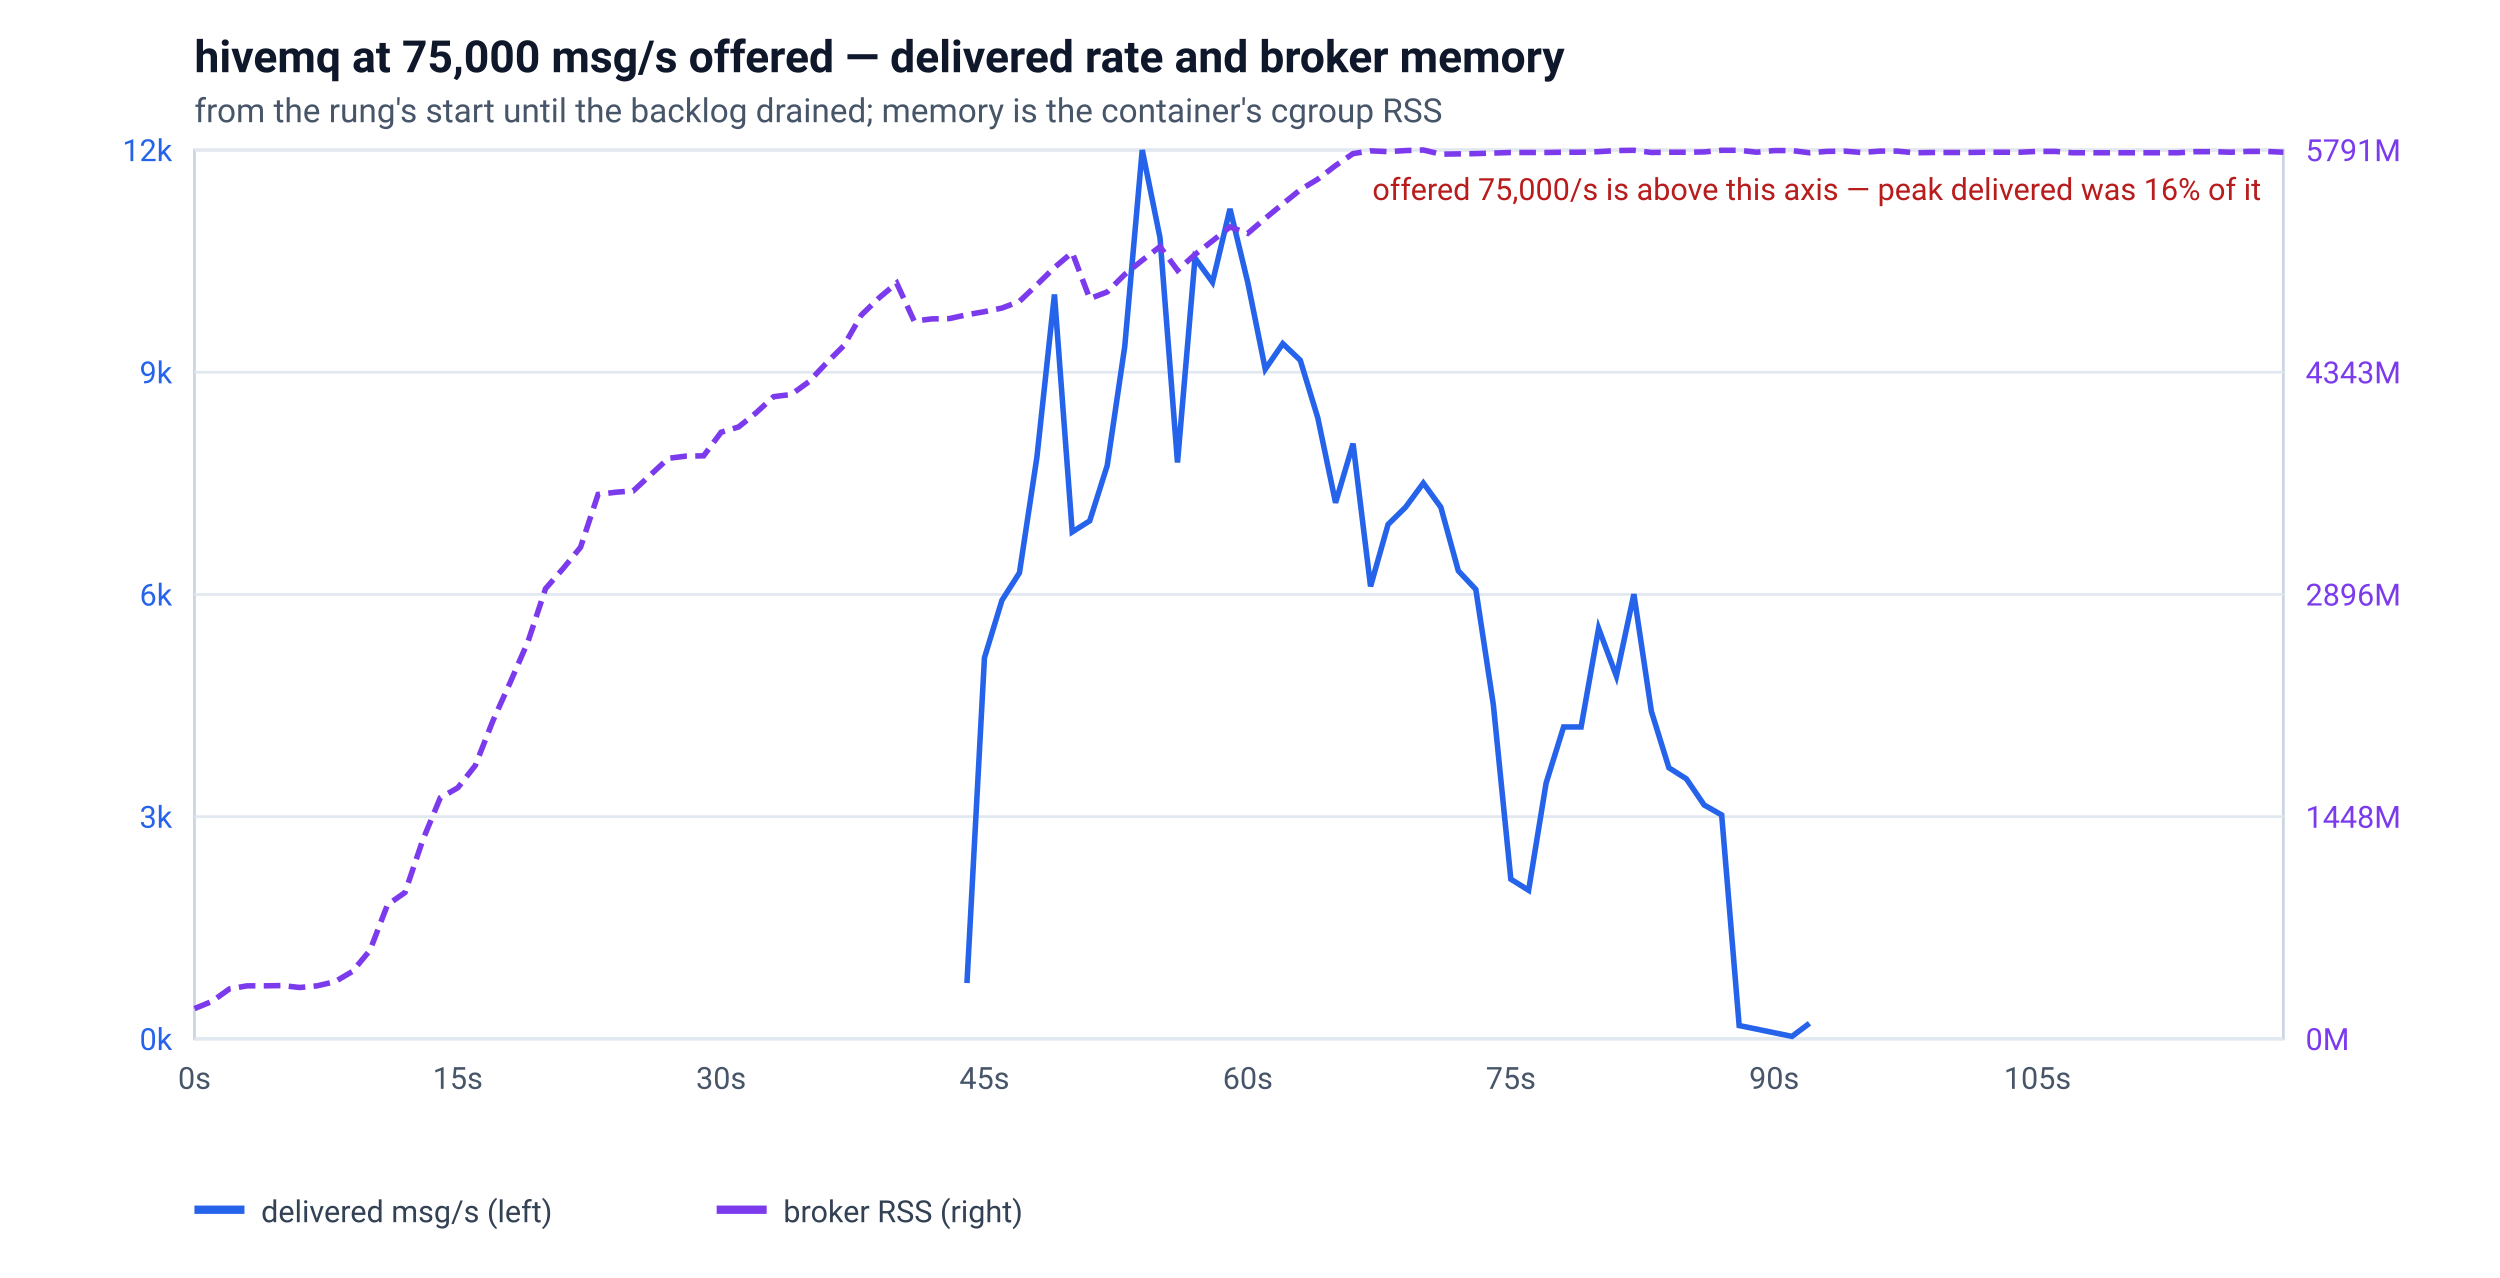
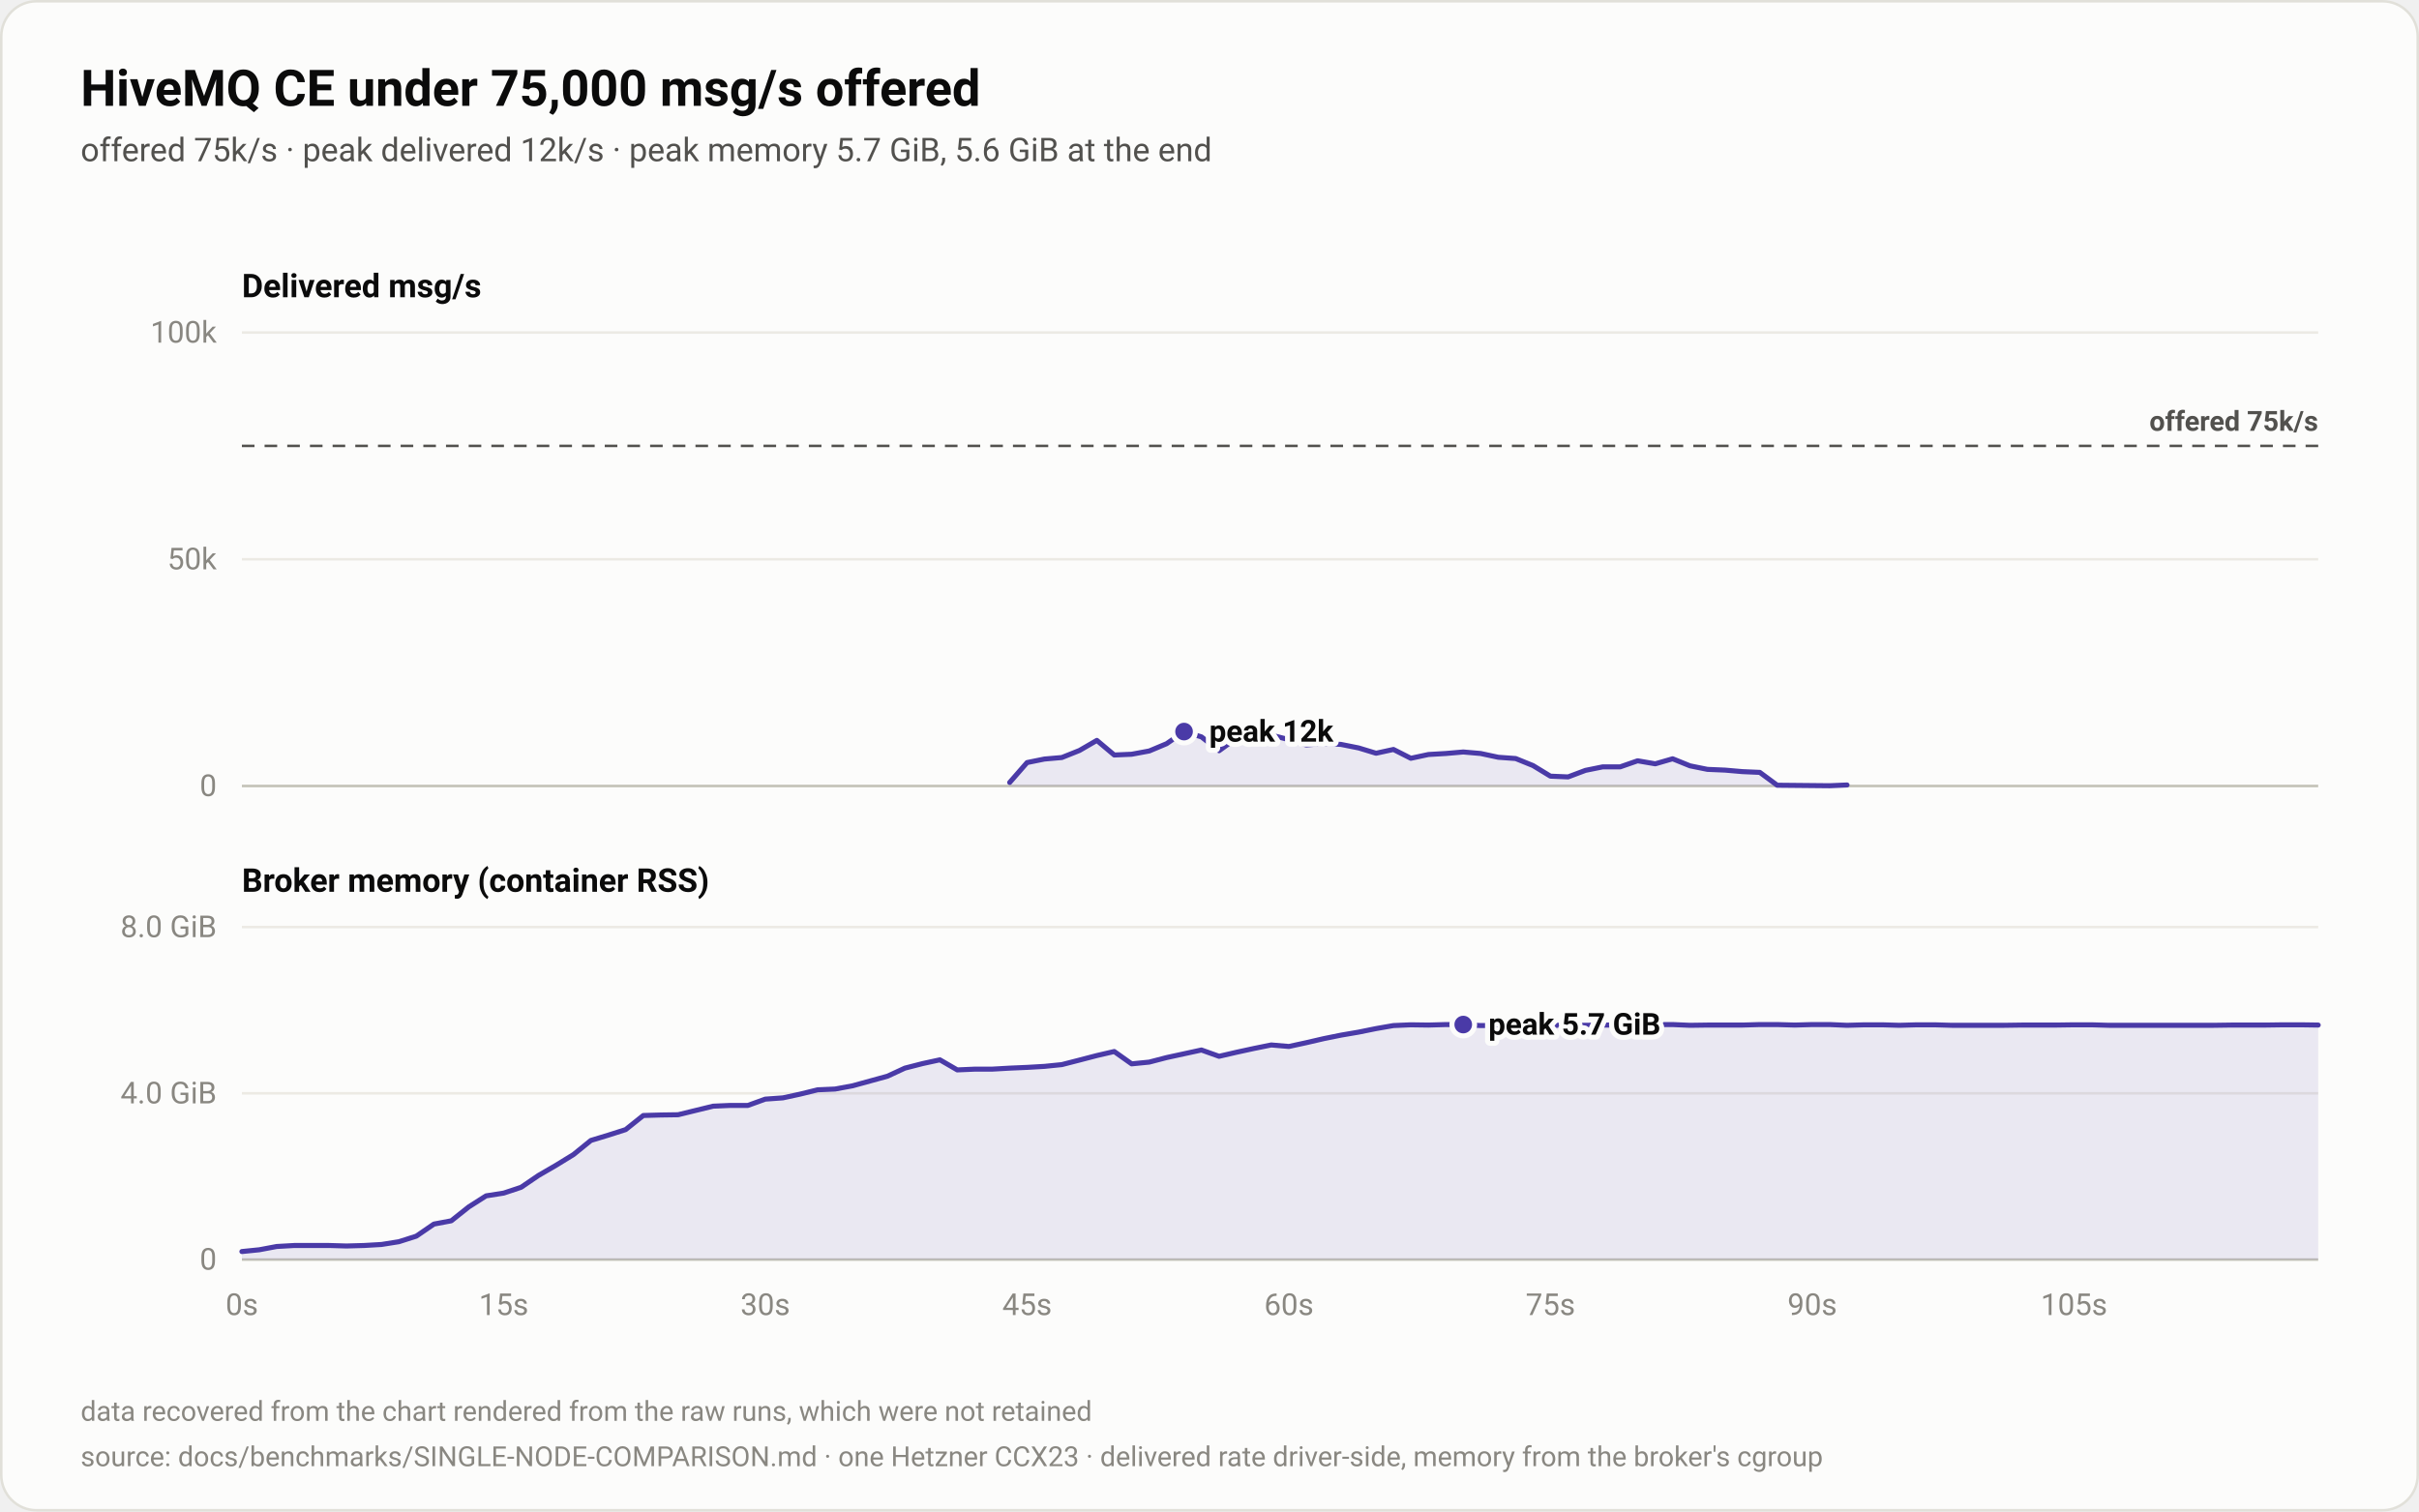
- <svg xmlns="http://www.w3.org/2000/svg" viewBox="0 0 900 460" width="900" height="460" font-family="system-ui,-apple-system,Segoe UI,Roboto,sans-serif" role="img" aria-label="hivemq at 75,000 msg/s offered — delivered rate and broker memory">
-   <rect width="900" height="460" fill="#ffffff" />
-   <text x="70" y="26" font-size="16" font-weight="600" fill="#0f172a">hivemq at 75,000 msg/s offered — delivered rate and broker memory</text>
-   <text x="70" y="44" font-size="12" fill="#475569">from the rung's start until the backlog drained; memory is the container's cgroup RSS</text>
-   <rect x="70" y="54" width="752" height="320" fill="none" stroke="#cbd5e1" />
-   <line x1="70" y1="374.0" x2="822" y2="374.0" stroke="#e2e8f0" />
-   <text x="62" y="378.0" font-size="11" fill="#2563eb" text-anchor="end">0k</text>
-   <text x="830" y="378.0" font-size="11" fill="#7c3aed">0M</text>
-   <line x1="70" y1="294.0" x2="822" y2="294.0" stroke="#e2e8f0" />
-   <text x="62" y="298.0" font-size="11" fill="#2563eb" text-anchor="end">3k</text>
-   <text x="830" y="298.0" font-size="11" fill="#7c3aed">1448M</text>
-   <line x1="70" y1="214.0" x2="822" y2="214.0" stroke="#e2e8f0" />
-   <text x="62" y="218.0" font-size="11" fill="#2563eb" text-anchor="end">6k</text>
-   <text x="830" y="218.0" font-size="11" fill="#7c3aed">2896M</text>
-   <line x1="70" y1="134.0" x2="822" y2="134.0" stroke="#e2e8f0" />
-   <text x="62" y="138.0" font-size="11" fill="#2563eb" text-anchor="end">9k</text>
-   <text x="830" y="138.0" font-size="11" fill="#7c3aed">4343M</text>
-   <line x1="70" y1="54.0" x2="822" y2="54.0" stroke="#e2e8f0" />
-   <text x="62" y="58.0" font-size="11" fill="#2563eb" text-anchor="end">12k</text>
-   <text x="830" y="58.0" font-size="11" fill="#7c3aed">5791M</text>
-   <text x="70.0" y="392" font-size="11" fill="#475569" text-anchor="middle">0s</text>
-   <text x="164.8" y="392" font-size="11" fill="#475569" text-anchor="middle">15s</text>
-   <text x="259.6" y="392" font-size="11" fill="#475569" text-anchor="middle">30s</text>
-   <text x="354.4" y="392" font-size="11" fill="#475569" text-anchor="middle">45s</text>
-   <text x="449.2" y="392" font-size="11" fill="#475569" text-anchor="middle">60s</text>
-   <text x="543.9" y="392" font-size="11" fill="#475569" text-anchor="middle">75s</text>
-   <text x="638.7" y="392" font-size="11" fill="#475569" text-anchor="middle">90s</text>
-   <text x="733.5" y="392" font-size="11" fill="#475569" text-anchor="middle">105s</text>
-   <text x="814" y="72" font-size="11" fill="#b91c1c" text-anchor="end">offered 75,000/s is above this axis — peak delivered was 16% of it</text>
-   <path d="M348.1,353.9 L354.4,236.8 L360.7,216.1 L367.0,206.2 L373.3,164.5 L379.6,106.0 L386.0,191.5 L392.3,187.5 L398.6,167.6 L404.9,124.8 L411.2,54.0 L417.6,85.6 L423.9,166.5 L430.2,92.9 L436.5,101.6 L442.8,75.2 L449.2,101.7 L455.5,132.9 L461.8,123.7 L468.1,129.7 L474.4,150.4 L480.8,181.0 L487.1,159.7 L493.4,211.1 L499.7,188.8 L506.0,182.6 L512.4,173.9 L518.7,182.6 L525.0,205.5 L531.3,212.2 L537.6,253.7 L543.9,316.5 L550.3,320.5 L556.6,281.9 L562.9,261.7 L569.2,261.7 L575.5,226.2 L581.9,243.4 L588.2,213.9 L594.5,256.1 L600.8,276.4 L607.1,280.4 L613.5,289.8 L619.8,293.4 L626.1,369.2 L645.1,373.1 L651.4,368.4" fill="none" stroke="#2563eb" stroke-width="2" />
-   <path d="M70.0,363.1 L76.3,360.5 L82.6,356.0 L89.0,354.9 L95.3,354.9 L101.6,354.8 L107.9,355.5 L114.2,354.9 L120.6,353.4 L126.9,349.7 L133.2,342.1 L139.5,325.7 L145.8,321.3 L152.2,302.4 L158.5,287.2 L164.8,283.6 L171.1,275.6 L177.4,259.6 L183.7,245.6 L190.1,230.9 L196.4,211.9 L202.7,204.7 L209.0,197.0 L215.3,178.0 L221.7,177.2 L228.0,176.7 L240.6,165.0 L246.9,164.2 L253.3,164.1 L259.6,155.6 L265.9,153.7 L272.2,148.6 L278.5,142.8 L284.9,142.0 L291.2,137.4 L297.5,130.7 L303.8,124.4 L310.1,113.4 L316.5,107.2 L322.8,101.9 L329.1,115.6 L335.4,114.8 L341.7,114.7 L348.1,113.3 L354.4,112.2 L360.7,110.9 L367.0,108.5 L373.3,102.5 L379.6,96.3 L386.0,90.9 L392.3,107.5 L398.6,105.1 L404.9,98.8 L411.2,93.7 L417.6,88.8 L423.9,97.3 L430.2,91.6 L436.5,86.7 L442.8,81.7 L449.2,84.0 L455.5,78.6 L461.8,73.4 L468.1,68.3 L474.4,64.5 L480.8,59.6 L487.1,55.3 L493.4,54.3 L499.7,54.6 L506.0,54.2 L512.4,54.0 L518.7,55.5 L525.0,55.4 L531.3,55.3 L537.6,55.1 L543.9,54.9 L550.3,54.9 L556.6,54.9 L562.9,54.8 L569.2,54.8 L575.5,54.6 L581.9,54.2 L588.2,54.1 L594.5,54.9 L600.8,54.8 L607.1,54.8 L613.5,54.7 L619.8,54.1 L626.1,54.1 L632.4,54.8 L638.7,54.2 L645.1,54.2 L651.4,55.0 L657.7,54.5 L664.0,54.4 L670.3,54.9 L676.7,54.4 L683.0,54.4 L689.3,55.0 L695.6,54.9 L701.9,54.9 L708.3,54.9 L714.6,54.8 L720.9,54.8 L727.2,54.8 L733.5,54.5 L739.8,54.5 L746.2,55.0 L752.5,55.0 L758.8,55.0 L765.1,55.0 L771.4,55.0 L777.8,55.0 L784.1,55.0 L790.4,54.6 L796.7,54.6 L803.0,54.8 L809.4,54.5 L815.7,54.5 L822.0,54.8" fill="none" stroke="#7c3aed" stroke-width="2" stroke-dasharray="6 3" />
-   <rect x="70" y="434" width="18" height="3" fill="#2563eb" />
-   <text x="94" y="440" font-size="11" fill="#334155">delivered msg/s (left)</text>
-   <rect x="258" y="434" width="18" height="3" fill="#7c3aed" />
-   <text x="282" y="440" font-size="11" fill="#334155">broker RSS (right)</text>
+ <svg xmlns="http://www.w3.org/2000/svg" viewBox="0 0 960 600" width="960" height="600" role="img" aria-labelledby="t d">
+   <style>text{font-family:system-ui,-apple-system,"Segoe UI",Roboto,sans-serif;font-kerning:normal}.num{font-variant-numeric:tabular-nums}.f-surface{fill:#fcfcfb}.k-surface{stroke:#fcfcfb}.f-border{fill:#e1e0d9}.k-border{stroke:#e1e0d9}.f-ink{fill:#0b0b0b}.k-ink{stroke:#0b0b0b}.f-ink2{fill:#52514e}.k-ink2{stroke:#52514e}.f-muted{fill:#898781}.k-muted{stroke:#898781}.f-grid{fill:#eceae4}.k-grid{stroke:#eceae4}.f-axis{fill:#c3c2b7}.k-axis{stroke:#c3c2b7}.f-good{fill:#0ca30c}.k-good{stroke:#0ca30c}.f-warn{fill:#fab219}.k-warn{stroke:#fab219}.f-crit{fill:#d03b3b}.k-crit{stroke:#d03b3b}.f-ghost{fill:#898781}.k-ghost{stroke:#898781}.f-s1{fill:#2a78d6}.k-s1{stroke:#2a78d6}.f-s2{fill:#eb6834}.k-s2{stroke:#eb6834}.f-s3{fill:#1baf7a}.k-s3{stroke:#1baf7a}.f-s4{fill:#4a3aa7}.k-s4{stroke:#4a3aa7}@media (prefers-color-scheme:dark){.f-surface{fill:#1a1a19}.k-surface{stroke:#1a1a19}.f-border{fill:#2c2c2a}.k-border{stroke:#2c2c2a}.f-ink{fill:#ffffff}.k-ink{stroke:#ffffff}.f-ink2{fill:#c3c2b7}.k-ink2{stroke:#c3c2b7}.f-muted{fill:#898781}.k-muted{stroke:#898781}.f-grid{fill:#262624}.k-grid{stroke:#262624}.f-axis{fill:#383835}.k-axis{stroke:#383835}.f-good{fill:#0ca30c}.k-good{stroke:#0ca30c}.f-warn{fill:#fab219}.k-warn{stroke:#fab219}.f-crit{fill:#d03b3b}.k-crit{stroke:#d03b3b}.f-ghost{fill:#6f6e69}.k-ghost{stroke:#6f6e69}.f-s1{fill:#3987e5}.k-s1{stroke:#3987e5}.f-s2{fill:#d95926}.k-s2{stroke:#d95926}.f-s3{fill:#199e70}.k-s3{stroke:#199e70}.f-s4{fill:#9085e9}.k-s4{stroke:#9085e9}}</style>
+   <rect x="0.5" y="0.5" width="959" height="599" rx="14" class="f-surface k-border" />
+   <text x="32" y="42" font-size="20" font-weight="650" class="f-ink">HiveMQ CE under 75,000 msg/s offered</text>
+   <text x="32" y="64" font-size="13" class="f-ink2">offered 75k/s · peak delivered 12k/s · peak memory 5.7 GiB, 5.6 GiB at the end</text>
+   <text x="96.0" y="118.0" font-size="13" font-weight="600" text-anchor="start" class="f-ink">Delivered msg/s</text>
+   <line x1="96.0" y1="312.0" x2="920.0" y2="312.0" class="k-axis" stroke-width="1" />
+   <text x="86.0" y="316.0" font-size="12" text-anchor="end" class="f-muted num">0</text>
+   <line x1="96.0" y1="222.0" x2="920.0" y2="222.0" class="k-grid" stroke-width="1" />
+   <text x="86.0" y="226.0" font-size="12" text-anchor="end" class="f-muted num">50k</text>
+   <line x1="96.0" y1="132.0" x2="920.0" y2="132.0" class="k-grid" stroke-width="1" />
+   <text x="86.0" y="136.0" font-size="12" text-anchor="end" class="f-muted num">100k</text>
+   <line x1="96.0" y1="177.0" x2="920.0" y2="177.0" class="k-ink2" stroke-width="1" stroke-dasharray="5 4" />
+   <text x="920.0" y="171.0" font-size="11" font-weight="600" text-anchor="end" class="f-ink2 k-surface" stroke-width="4" paint-order="stroke" stroke-linejoin="round">offered 75k/s</text>
+   <path d="M400.7,310.6 L407.6,302.7 L414.5,301.3 L421.4,300.7 L428.4,297.9 L435.3,293.9 L442.2,299.7 L449.1,299.4 L456.1,298.1 L463.0,295.2 L469.9,290.4 L476.8,292.5 L483.8,298.0 L490.7,293.0 L497.6,293.6 L504.5,291.8 L511.5,293.6 L518.4,295.7 L525.3,295.1 L532.2,295.5 L539.2,296.9 L546.1,299.0 L553.0,297.5 L559.9,301.0 L566.9,299.5 L573.8,299.1 L580.7,298.5 L587.6,299.1 L594.6,300.6 L601.5,301.1 L608.4,303.9 L615.3,308.1 L622.3,308.4 L629.2,305.8 L636.1,304.4 L643.0,304.4 L649.9,302.0 L656.9,303.2 L663.8,301.2 L670.7,304.0 L677.6,305.4 L684.6,305.7 L691.5,306.3 L698.4,306.6 L705.3,311.7 L726.1,311.9 L733.0,311.6 L733.0,312.0 L400.7,312.0 Z" class="f-s4" fill-opacity="0.10" />
+   <path d="M400.7,310.6 L407.6,302.7 L414.5,301.3 L421.4,300.7 L428.4,297.9 L435.3,293.9 L442.2,299.7 L449.1,299.4 L456.1,298.1 L463.0,295.2 L469.9,290.4 L476.8,292.5 L483.8,298.0 L490.7,293.0 L497.6,293.6 L504.5,291.8 L511.5,293.6 L518.4,295.7 L525.3,295.1 L532.2,295.5 L539.2,296.9 L546.1,299.0 L553.0,297.5 L559.9,301.0 L566.9,299.5 L573.8,299.1 L580.7,298.5 L587.6,299.1 L594.6,300.6 L601.5,301.1 L608.4,303.9 L615.3,308.1 L622.3,308.4 L629.2,305.8 L636.1,304.4 L643.0,304.4 L649.9,302.0 L656.9,303.2 L663.8,301.2 L670.7,304.0 L677.6,305.4 L684.6,305.7 L691.5,306.3 L698.4,306.6 L705.3,311.7 L726.1,311.9 L733.0,311.6" fill="none" class="k-s4" stroke-width="2" stroke-linejoin="round" stroke-linecap="round" />
+   <circle cx="469.9" cy="290.4" r="4.5" class="f-s4 k-surface" stroke-width="2" />
+   <text x="479.9" y="294.4" font-size="12" font-weight="650" text-anchor="start" class="f-ink k-surface" stroke-width="4" paint-order="stroke" stroke-linejoin="round">peak 12k</text>
+   <text x="96.0" y="354.0" font-size="13" font-weight="600" text-anchor="start" class="f-ink">Broker memory (container RSS)</text>
+   <line x1="96.0" y1="500.0" x2="920.0" y2="500.0" class="k-axis" stroke-width="1" />
+   <text x="86.0" y="504.0" font-size="12" text-anchor="end" class="f-muted num">0</text>
+   <line x1="96.0" y1="434.0" x2="920.0" y2="434.0" class="k-grid" stroke-width="1" />
+   <text x="86.0" y="438.0" font-size="12" text-anchor="end" class="f-muted num">4.0 GiB</text>
+   <line x1="96.0" y1="368.0" x2="920.0" y2="368.0" class="k-grid" stroke-width="1" />
+   <text x="86.0" y="372.0" font-size="12" text-anchor="end" class="f-muted num">8.0 GiB</text>
+   <path d="M96.0,496.8 L102.9,496.1 L109.8,494.8 L116.8,494.4 L123.7,494.4 L130.6,494.4 L137.5,494.6 L144.5,494.4 L151.4,494.0 L158.3,492.9 L165.2,490.7 L172.2,485.9 L179.1,484.6 L186.0,479.1 L192.9,474.7 L199.9,473.6 L206.8,471.3 L213.7,466.6 L220.6,462.6 L227.6,458.3 L234.5,452.7 L241.4,450.6 L248.3,448.4 L255.3,442.8 L262.2,442.6 L269.1,442.5 L283.0,439.1 L289.9,438.8 L296.8,438.8 L303.7,436.3 L310.7,435.8 L317.6,434.3 L324.5,432.6 L331.4,432.3 L338.4,431.0 L345.3,429.1 L352.2,427.2 L359.1,424.0 L366.1,422.2 L373.0,420.7 L379.9,424.7 L386.8,424.4 L393.7,424.4 L400.7,424.0 L407.6,423.7 L414.5,423.3 L421.4,422.6 L428.4,420.8 L435.3,419.0 L442.2,417.4 L449.1,422.3 L456.1,421.6 L463.0,419.8 L469.9,418.3 L476.8,416.8 L483.8,419.3 L490.7,417.7 L497.6,416.2 L504.5,414.8 L511.5,415.4 L518.4,413.9 L525.3,412.3 L532.2,410.9 L539.2,409.7 L546.1,408.3 L553.0,407.1 L559.9,406.8 L566.9,406.9 L573.8,406.7 L580.7,406.7 L587.6,407.1 L594.6,407.1 L601.5,407.1 L608.4,407.0 L615.3,407.0 L622.3,407.0 L629.2,407.0 L636.1,406.9 L643.0,406.9 L649.9,406.9 L656.9,406.7 L663.8,406.7 L670.7,407.0 L677.6,406.9 L684.6,406.9 L691.5,406.9 L698.4,406.7 L705.3,406.7 L712.3,406.9 L719.2,406.7 L726.1,406.7 L733.0,407.0 L740.0,406.8 L746.9,406.8 L753.8,407.0 L760.7,406.8 L767.7,406.8 L774.6,407.0 L781.5,407.0 L788.4,407.0 L795.4,407.0 L802.3,406.9 L809.2,406.9 L816.1,406.9 L823.1,406.8 L830.0,406.8 L836.9,407.0 L843.8,407.0 L850.8,407.0 L857.7,407.0 L864.6,407.0 L871.5,407.0 L878.5,407.0 L885.4,406.9 L892.3,406.9 L899.2,406.9 L906.2,406.8 L913.1,406.8 L920.0,406.9 L920.0,500.0 L96.0,500.0 Z" class="f-s4" fill-opacity="0.10" />
+   <path d="M96.0,496.8 L102.9,496.1 L109.8,494.8 L116.8,494.4 L123.7,494.4 L130.6,494.4 L137.5,494.6 L144.5,494.4 L151.4,494.0 L158.3,492.9 L165.2,490.7 L172.2,485.9 L179.1,484.6 L186.0,479.1 L192.9,474.7 L199.9,473.6 L206.8,471.3 L213.7,466.6 L220.6,462.6 L227.6,458.3 L234.5,452.7 L241.4,450.6 L248.3,448.4 L255.3,442.8 L262.2,442.6 L269.1,442.5 L283.0,439.1 L289.9,438.8 L296.8,438.8 L303.7,436.3 L310.7,435.8 L317.6,434.3 L324.5,432.6 L331.4,432.3 L338.4,431.0 L345.3,429.1 L352.2,427.2 L359.1,424.0 L366.1,422.2 L373.0,420.7 L379.9,424.7 L386.8,424.4 L393.7,424.4 L400.7,424.0 L407.6,423.7 L414.5,423.3 L421.4,422.6 L428.4,420.8 L435.3,419.0 L442.2,417.4 L449.1,422.3 L456.1,421.6 L463.0,419.8 L469.9,418.3 L476.8,416.8 L483.8,419.3 L490.7,417.7 L497.6,416.2 L504.5,414.8 L511.5,415.4 L518.4,413.9 L525.3,412.3 L532.2,410.9 L539.2,409.7 L546.1,408.3 L553.0,407.1 L559.9,406.8 L566.9,406.9 L573.8,406.7 L580.7,406.7 L587.6,407.1 L594.6,407.1 L601.5,407.1 L608.4,407.0 L615.3,407.0 L622.3,407.0 L629.2,407.0 L636.1,406.9 L643.0,406.9 L649.9,406.9 L656.9,406.7 L663.8,406.7 L670.7,407.0 L677.6,406.9 L684.6,406.9 L691.5,406.9 L698.4,406.7 L705.3,406.7 L712.3,406.9 L719.2,406.7 L726.1,406.7 L733.0,407.0 L740.0,406.8 L746.9,406.8 L753.8,407.0 L760.7,406.8 L767.7,406.8 L774.6,407.0 L781.5,407.0 L788.4,407.0 L795.4,407.0 L802.3,406.9 L809.2,406.9 L816.1,406.9 L823.1,406.8 L830.0,406.8 L836.9,407.0 L843.8,407.0 L850.8,407.0 L857.7,407.0 L864.6,407.0 L871.5,407.0 L878.5,407.0 L885.4,406.9 L892.3,406.9 L899.2,406.9 L906.2,406.8 L913.1,406.8 L920.0,406.9" fill="none" class="k-s4" stroke-width="2" stroke-linejoin="round" stroke-linecap="round" />
+   <circle cx="580.7" cy="406.7" r="4.5" class="f-s4 k-surface" stroke-width="2" />
+   <text x="590.7" y="410.7" font-size="12" font-weight="650" text-anchor="start" class="f-ink k-surface" stroke-width="4" paint-order="stroke" stroke-linejoin="round">peak 5.7 GiB</text>
+   <text x="96.0" y="522.0" font-size="12" text-anchor="middle" class="f-muted num">0s</text>
+   <text x="199.9" y="522.0" font-size="12" text-anchor="middle" class="f-muted num">15s</text>
+   <text x="303.7" y="522.0" font-size="12" text-anchor="middle" class="f-muted num">30s</text>
+   <text x="407.6" y="522.0" font-size="12" text-anchor="middle" class="f-muted num">45s</text>
+   <text x="511.5" y="522.0" font-size="12" text-anchor="middle" class="f-muted num">60s</text>
+   <text x="615.3" y="522.0" font-size="12" text-anchor="middle" class="f-muted num">75s</text>
+   <text x="719.2" y="522.0" font-size="12" text-anchor="middle" class="f-muted num">90s</text>
+   <text x="823.1" y="522.0" font-size="12" text-anchor="middle" class="f-muted num">105s</text>
+   <text x="32.0" y="564.0" font-size="11" text-anchor="start" class="f-muted">data recovered from the chart rendered from the raw runs, which were not retained</text>
+   <text x="32.0" y="582.0" font-size="11" text-anchor="start" class="f-muted">source: docs/benchmarks/SINGLE-NODE-COMPARISON.md · one Hetzner CCX23 · delivered rate driver-side, memory from the broker's cgroup</text>
</svg>
